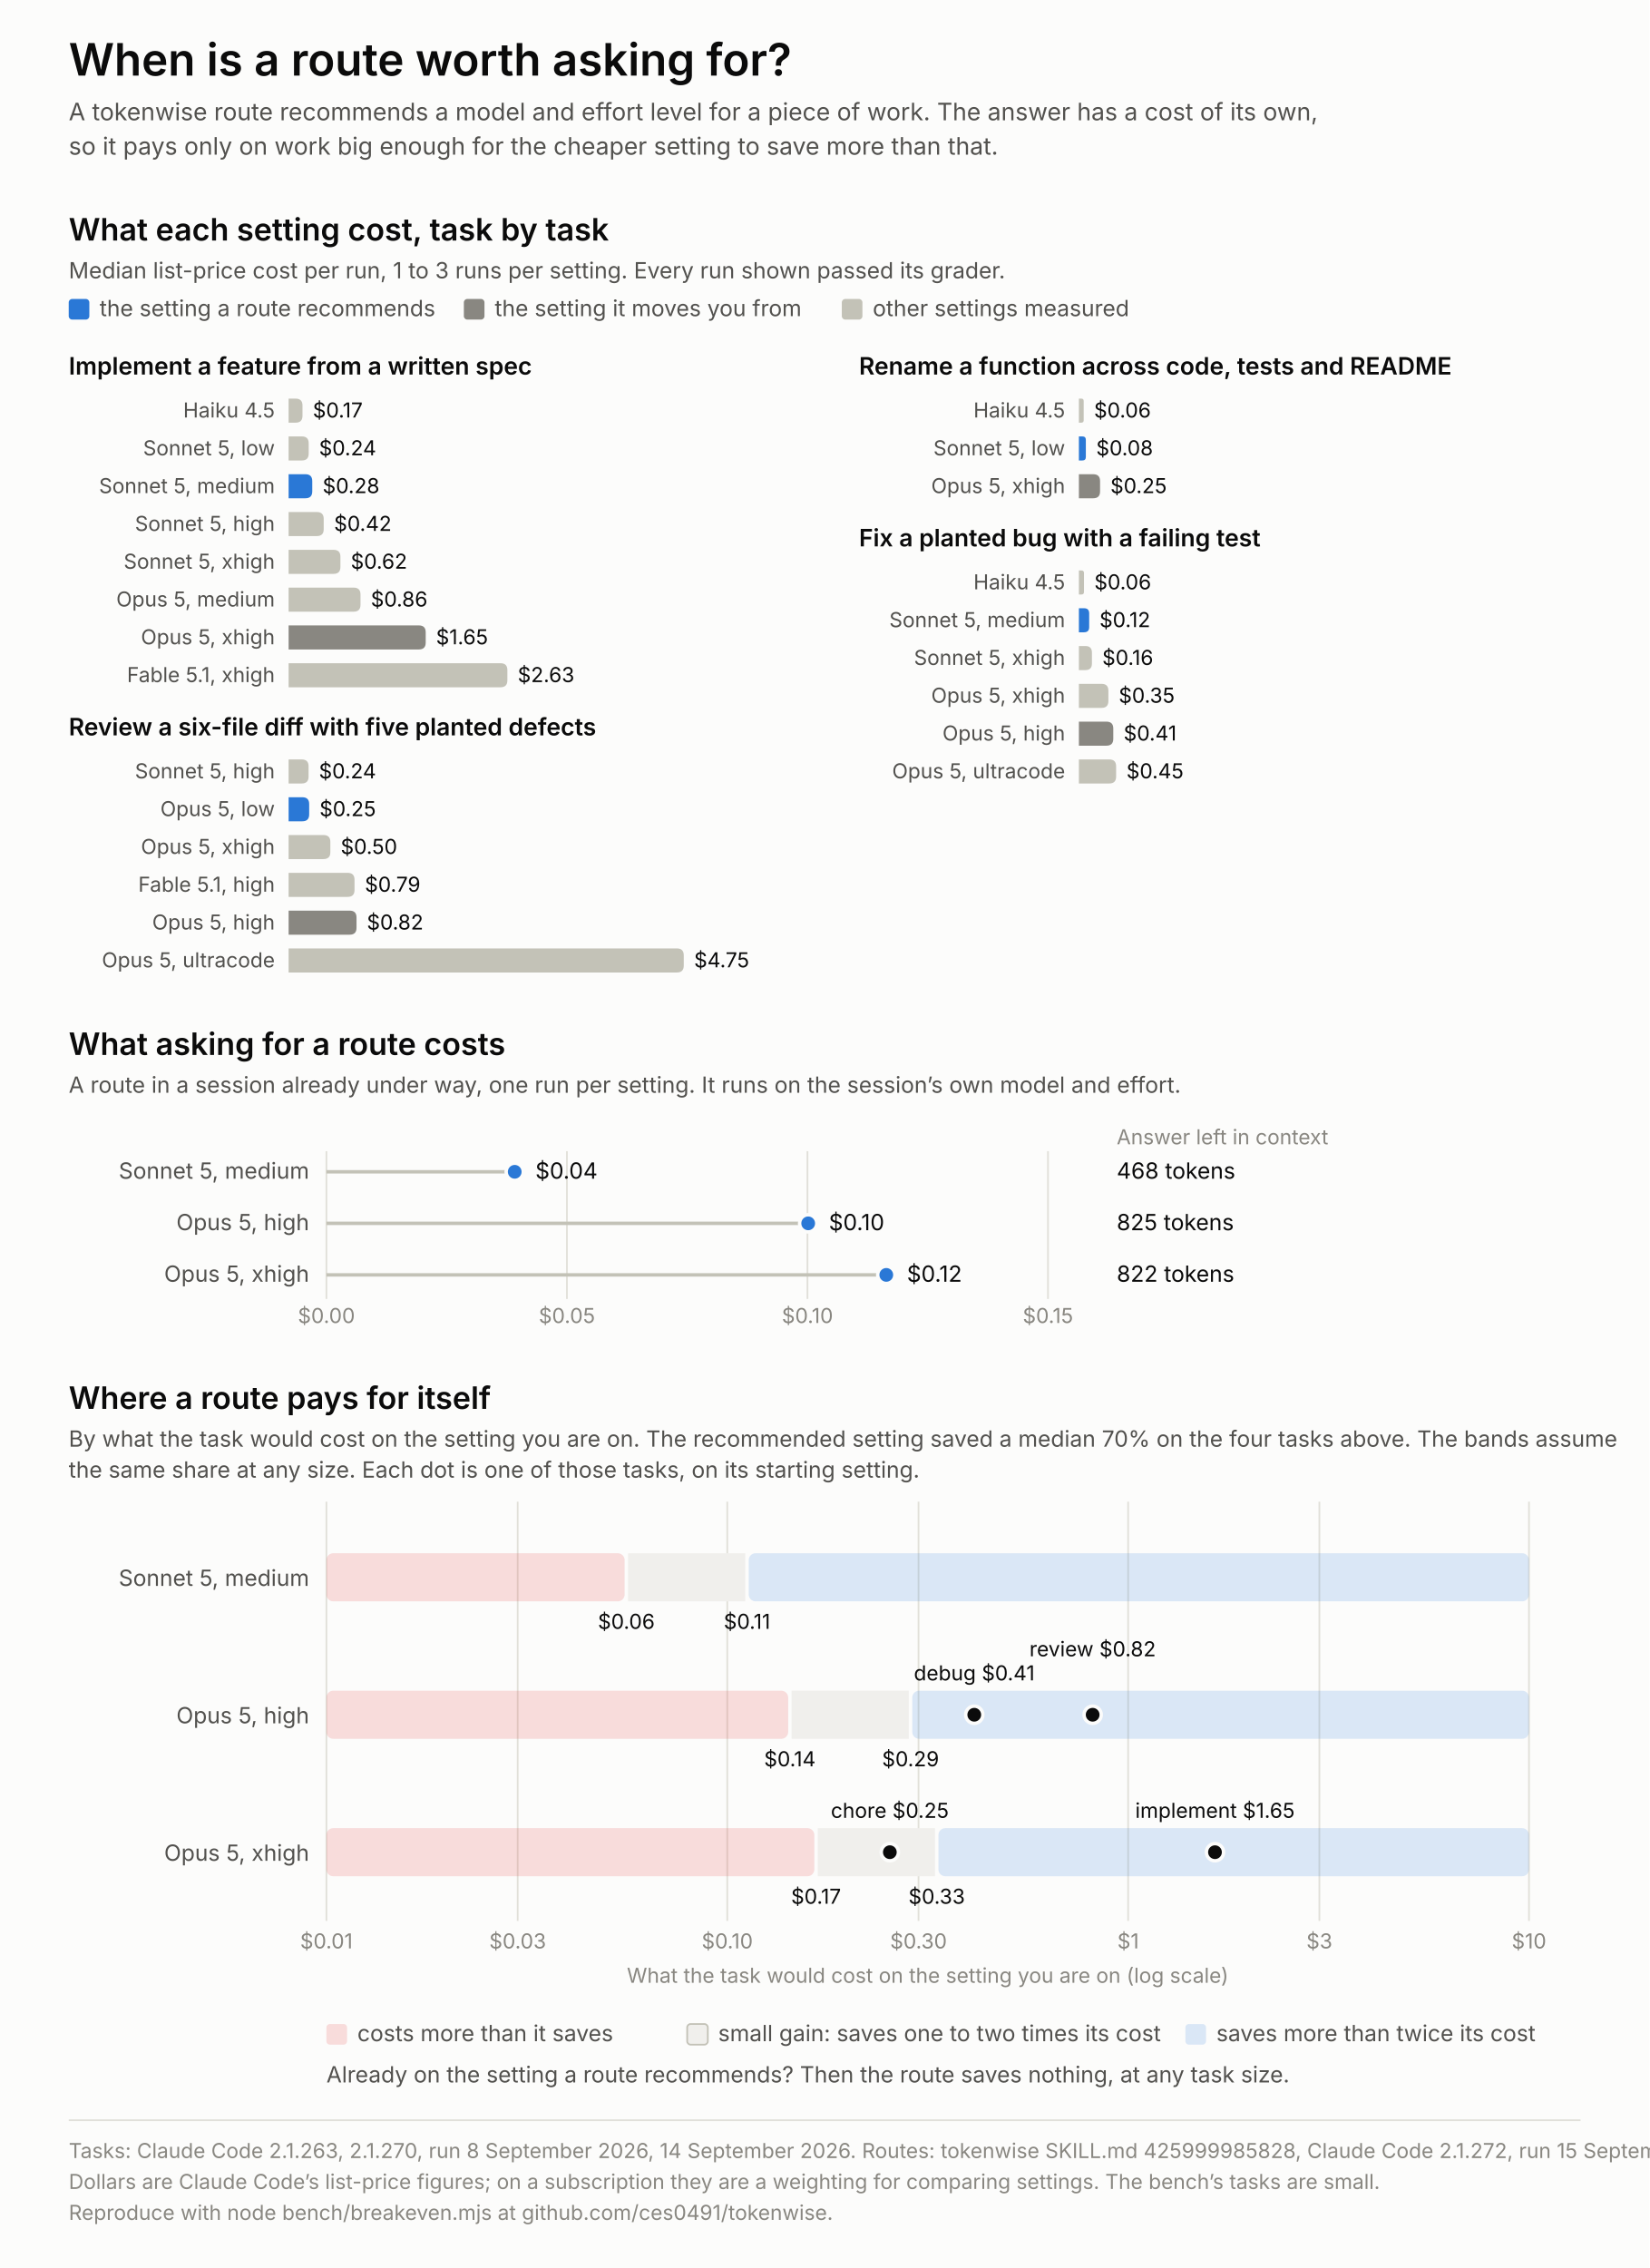
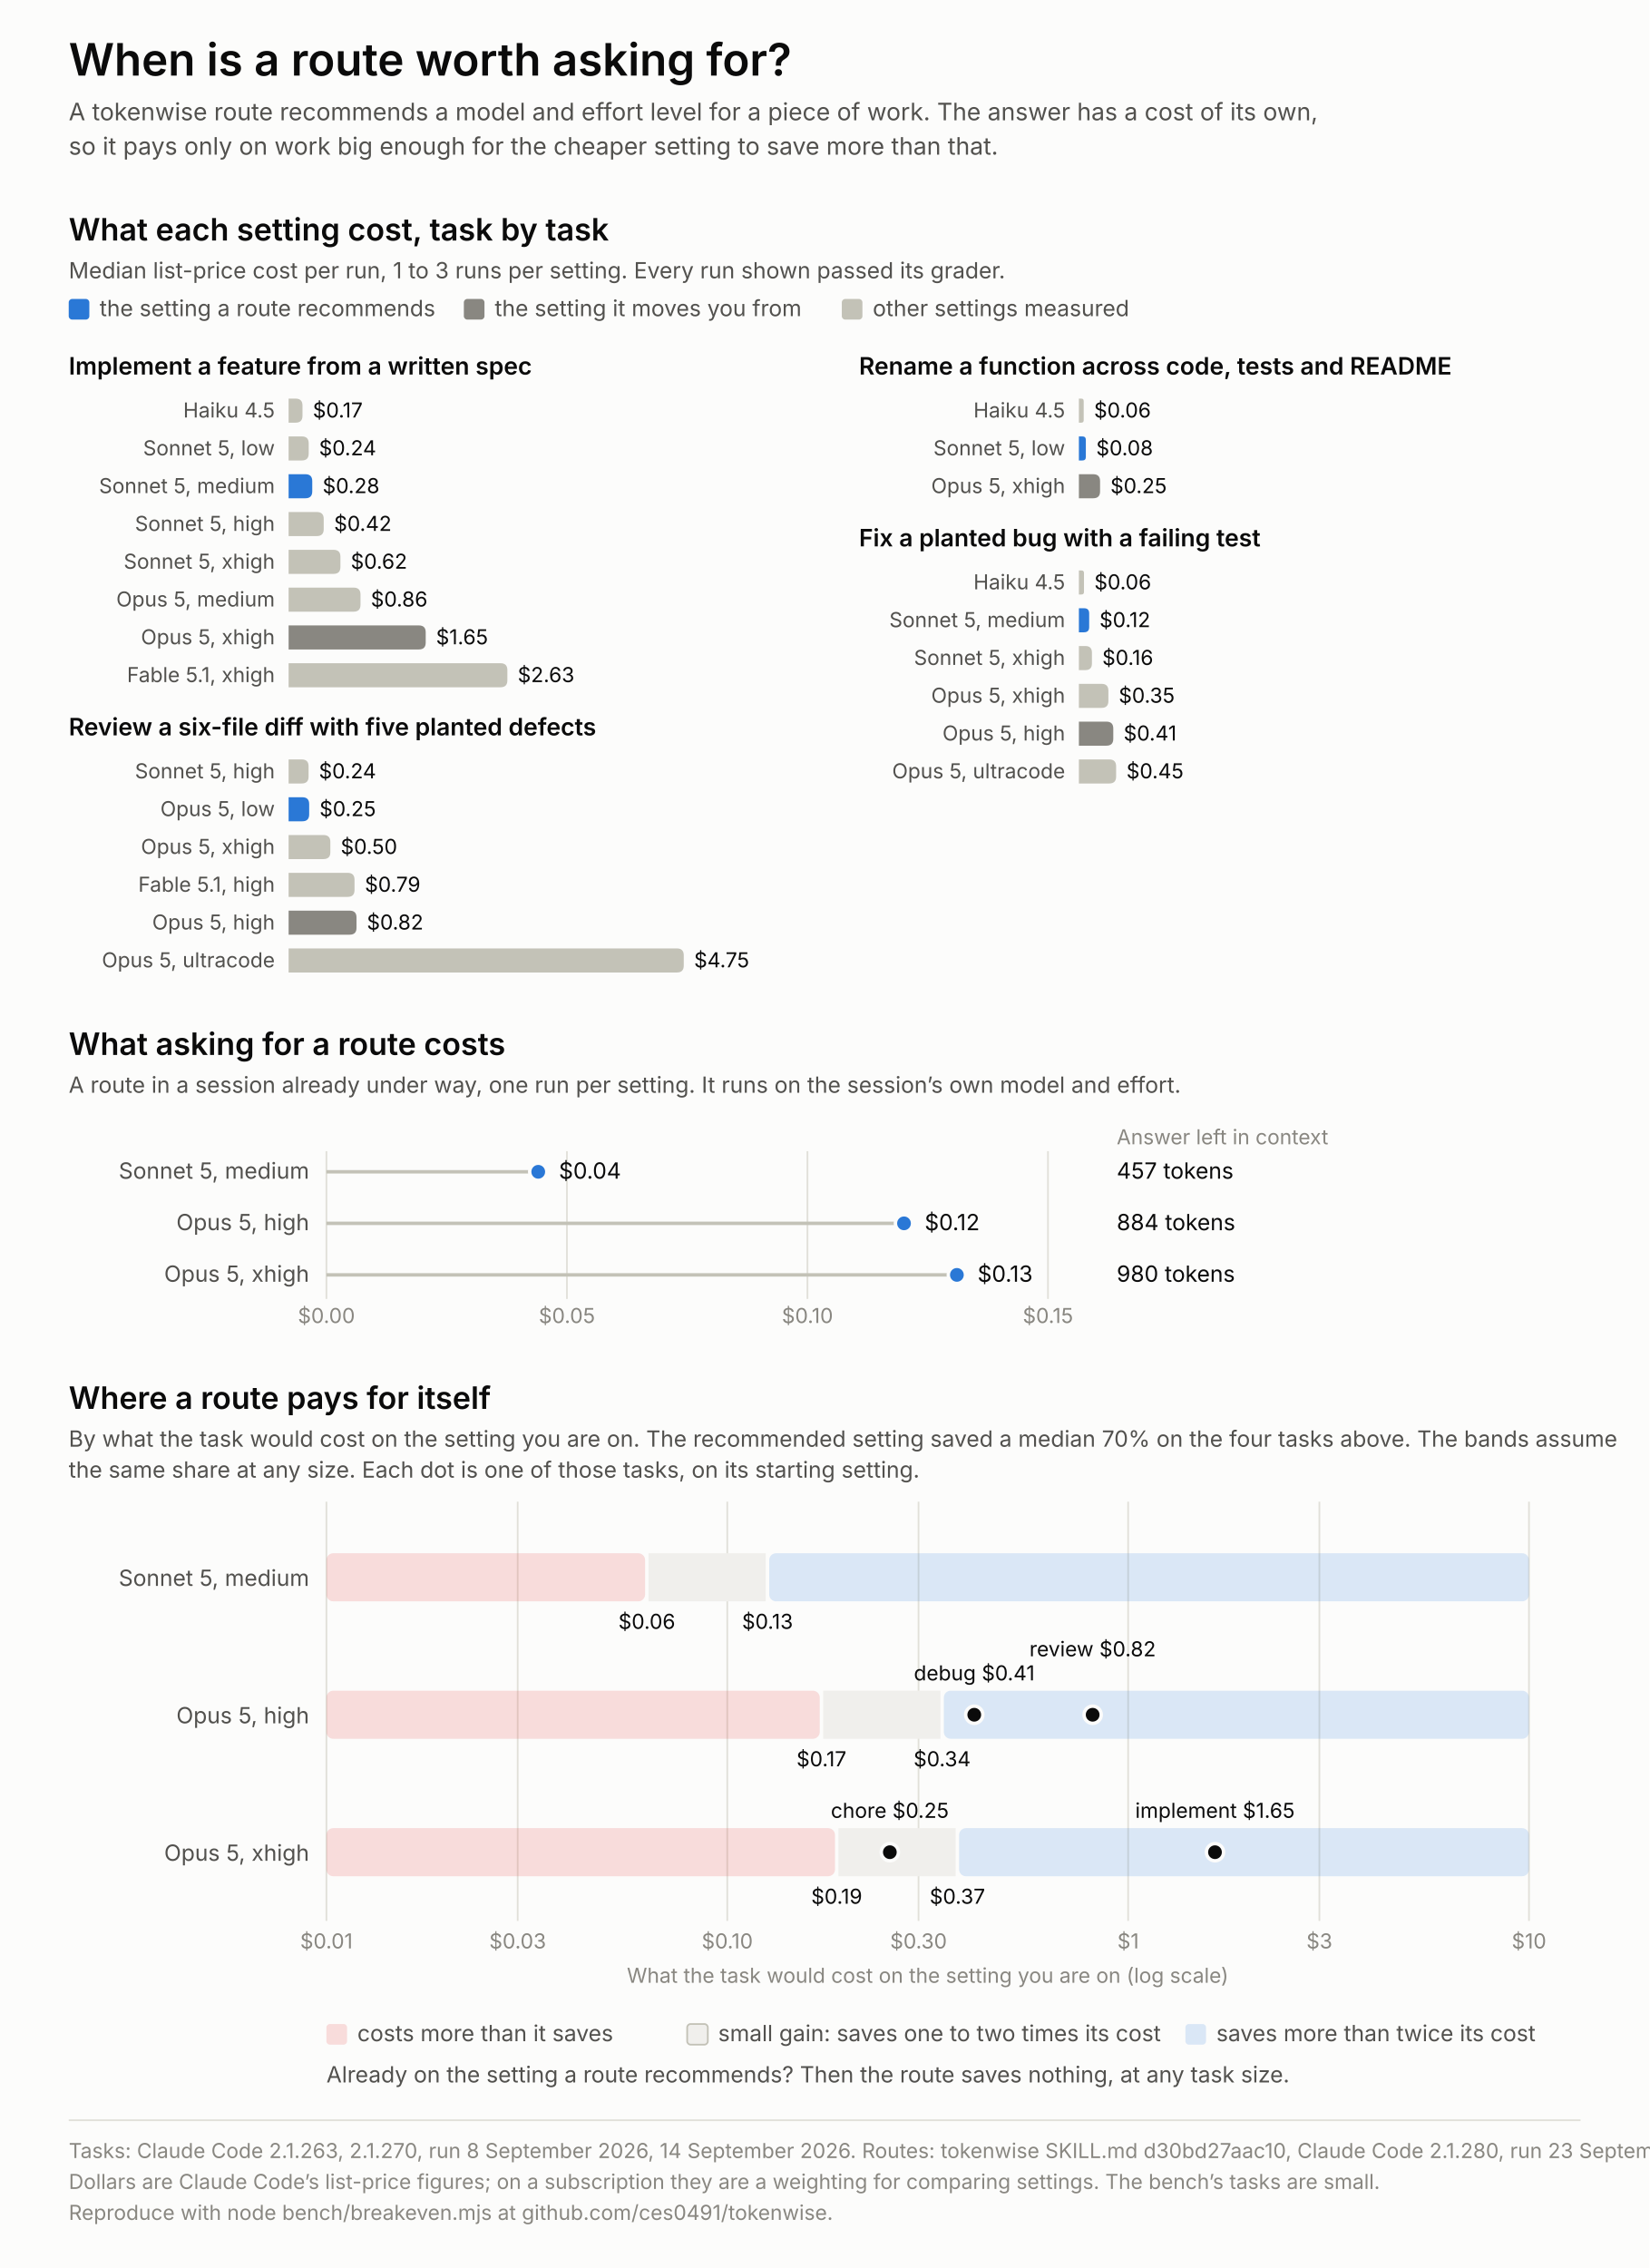
<svg xmlns="http://www.w3.org/2000/svg" viewBox="0 0 960 1320" width="960" height="1320" font-family="system-ui, -apple-system, &quot;Segoe UI&quot;, sans-serif" role="img" aria-labelledby="t d">
  <rect width="960" height="1320" fill="#fcfcfb" />
  <text x="40.00" y="44.00" font-size="26" fill="#0b0b0b" font-weight="600" text-anchor="start">When is a route worth asking for?</text>
  <text x="40.00" y="70.00" font-size="14" fill="#52514e" font-weight="400" text-anchor="start">A tokenwise route recommends a model and effort level for a piece of work. The answer has a cost of its own,</text>
  <text x="40.00" y="90.00" font-size="14" fill="#52514e" font-weight="400" text-anchor="start">so it pays only on work big enough for the cheaper setting to save more than that.</text>
  <text x="40.00" y="140.00" font-size="18" fill="#0b0b0b" font-weight="600" text-anchor="start">What each setting cost, task by task</text>
  <text x="40.00" y="162.00" font-size="13" fill="#52514e" font-weight="400" text-anchor="start">Median list-price cost per run, 1 to 3 runs per setting. Every run shown passed its grader.</text>
  <rect x="40.00" y="174.00" width="12" height="12" rx="2" fill="#2a78d6" />
  <text x="58.00" y="184.00" font-size="13" fill="#52514e" font-weight="400" text-anchor="start">the setting a route recommends</text>
  <rect x="270.00" y="174.00" width="12" height="12" rx="2" fill="#898781" />
  <text x="288.00" y="184.00" font-size="13" fill="#52514e" font-weight="400" text-anchor="start">the setting it moves you from</text>
  <rect x="490.00" y="174.00" width="12" height="12" rx="2" fill="#c3c2b7" />
  <text x="508.00" y="184.00" font-size="13" fill="#52514e" font-weight="400" text-anchor="start">other settings measured</text>
  <text x="40.00" y="218.00" font-size="14" fill="#0b0b0b" font-weight="600" text-anchor="start">Implement a feature from a written spec</text>
  <text x="160.00" y="243.00" font-size="12" fill="#52514e" font-weight="400" text-anchor="end">Haiku 4.5</text>
  <path d="M168.00 232.00H172.07Q176.07 232.00 176.07 236.00V242.00Q176.07 246.00 172.07 246.00H168.00Z" fill="#c3c2b7" />
  <text x="182.07" y="243.00" font-size="12" fill="#0b0b0b" font-weight="400" text-anchor="start">$0.17</text>
  <text x="160.00" y="265.00" font-size="12" fill="#52514e" font-weight="400" text-anchor="end">Sonnet 5, low</text>
  <path d="M168.00 254.00H175.69Q179.69 254.00 179.69 258.00V264.00Q179.69 268.00 175.69 268.00H168.00Z" fill="#c3c2b7" />
  <text x="185.69" y="265.00" font-size="12" fill="#0b0b0b" font-weight="400" text-anchor="start">$0.24</text>
  <text x="160.00" y="287.00" font-size="12" fill="#52514e" font-weight="400" text-anchor="end">Sonnet 5, medium</text>
  <path d="M168.00 276.00H177.76Q181.76 276.00 181.76 280.00V286.00Q181.76 290.00 177.76 290.00H168.00Z" fill="#2a78d6" />
  <text x="187.76" y="287.00" font-size="12" fill="#0b0b0b" font-weight="400" text-anchor="start">$0.28</text>
  <text x="160.00" y="309.00" font-size="12" fill="#52514e" font-weight="400" text-anchor="end">Sonnet 5, high</text>
  <path d="M168.00 298.00H184.43Q188.43 298.00 188.43 302.00V308.00Q188.43 312.00 184.43 312.00H168.00Z" fill="#c3c2b7" />
  <text x="194.43" y="309.00" font-size="12" fill="#0b0b0b" font-weight="400" text-anchor="start">$0.42</text>
  <text x="160.00" y="331.00" font-size="12" fill="#52514e" font-weight="400" text-anchor="end">Sonnet 5, xhigh</text>
  <path d="M168.00 320.00H194.15Q198.15 320.00 198.15 324.00V330.00Q198.15 334.00 194.15 334.00H168.00Z" fill="#c3c2b7" />
  <text x="204.15" y="331.00" font-size="12" fill="#0b0b0b" font-weight="400" text-anchor="start">$0.62</text>
  <text x="160.00" y="353.00" font-size="12" fill="#52514e" font-weight="400" text-anchor="end">Opus 5, medium</text>
  <path d="M168.00 342.00H205.84Q209.84 342.00 209.84 346.00V352.00Q209.84 356.00 205.84 356.00H168.00Z" fill="#c3c2b7" />
  <text x="215.84" y="353.00" font-size="12" fill="#0b0b0b" font-weight="400" text-anchor="start">$0.86</text>
  <text x="160.00" y="375.00" font-size="12" fill="#52514e" font-weight="400" text-anchor="end">Opus 5, xhigh</text>
  <path d="M168.00 364.00H243.80Q247.80 364.00 247.80 368.00V374.00Q247.80 378.00 243.80 378.00H168.00Z" fill="#898781" />
  <text x="253.80" y="375.00" font-size="12" fill="#0b0b0b" font-weight="400" text-anchor="start">$1.65</text>
  <text x="160.00" y="397.00" font-size="12" fill="#52514e" font-weight="400" text-anchor="end">Fable 5.1, xhigh</text>
  <path d="M168.00 386.00H291.33Q295.33 386.00 295.33 390.00V396.00Q295.33 400.00 291.33 400.00H168.00Z" fill="#c3c2b7" />
  <text x="301.33" y="397.00" font-size="12" fill="#0b0b0b" font-weight="400" text-anchor="start">$2.63</text>
  <text x="40.00" y="428.00" font-size="14" fill="#0b0b0b" font-weight="600" text-anchor="start">Review a six-file diff with five planted defects</text>
  <text x="160.00" y="453.00" font-size="12" fill="#52514e" font-weight="400" text-anchor="end">Sonnet 5, high</text>
  <path d="M168.00 442.00H175.62Q179.62 442.00 179.62 446.00V452.00Q179.62 456.00 175.62 456.00H168.00Z" fill="#c3c2b7" />
  <text x="185.62" y="453.00" font-size="12" fill="#0b0b0b" font-weight="400" text-anchor="start">$0.24</text>
  <text x="160.00" y="475.00" font-size="12" fill="#52514e" font-weight="400" text-anchor="end">Opus 5, low</text>
  <path d="M168.00 464.00H175.97Q179.97 464.00 179.97 468.00V474.00Q179.97 478.00 175.97 478.00H168.00Z" fill="#2a78d6" />
  <text x="185.97" y="475.00" font-size="12" fill="#0b0b0b" font-weight="400" text-anchor="start">$0.25</text>
  <text x="160.00" y="497.00" font-size="12" fill="#52514e" font-weight="400" text-anchor="end">Opus 5, xhigh</text>
  <path d="M168.00 486.00H188.29Q192.29 486.00 192.29 490.00V496.00Q192.29 500.00 188.29 500.00H168.00Z" fill="#c3c2b7" />
  <text x="198.29" y="497.00" font-size="12" fill="#0b0b0b" font-weight="400" text-anchor="start">$0.50</text>
  <text x="160.00" y="519.00" font-size="12" fill="#52514e" font-weight="400" text-anchor="end">Fable 5.1, high</text>
  <path d="M168.00 508.00H202.36Q206.36 508.00 206.36 512.00V518.00Q206.36 522.00 202.36 522.00H168.00Z" fill="#c3c2b7" />
  <text x="212.36" y="519.00" font-size="12" fill="#0b0b0b" font-weight="400" text-anchor="start">$0.79</text>
  <text x="160.00" y="541.00" font-size="12" fill="#52514e" font-weight="400" text-anchor="end">Opus 5, high</text>
  <path d="M168.00 530.00H203.52Q207.52 530.00 207.52 534.00V540.00Q207.52 544.00 203.52 544.00H168.00Z" fill="#898781" />
  <text x="213.52" y="541.00" font-size="12" fill="#0b0b0b" font-weight="400" text-anchor="start">$0.82</text>
  <text x="160.00" y="563.00" font-size="12" fill="#52514e" font-weight="400" text-anchor="end">Opus 5, ultracode</text>
  <path d="M168.00 552.00H394.00Q398.00 552.00 398.00 556.00V562.00Q398.00 566.00 394.00 566.00H168.00Z" fill="#c3c2b7" />
  <text x="404.00" y="563.00" font-size="12" fill="#0b0b0b" font-weight="400" text-anchor="start">$4.75</text>
  <text x="500.00" y="218.00" font-size="14" fill="#0b0b0b" font-weight="600" text-anchor="start">Rename a function across code, tests and README</text>
  <text x="620.00" y="243.00" font-size="12" fill="#52514e" font-weight="400" text-anchor="end">Haiku 4.5</text>
  <path d="M628.00 232.00H629.40Q630.80 232.00 630.80 233.40V244.60Q630.80 246.00 629.40 246.00H628.00Z" fill="#c3c2b7" />
  <text x="636.80" y="243.00" font-size="12" fill="#0b0b0b" font-weight="400" text-anchor="start">$0.06</text>
  <text x="620.00" y="265.00" font-size="12" fill="#52514e" font-weight="400" text-anchor="end">Sonnet 5, low</text>
  <path d="M628.00 254.00H630.02Q632.05 254.00 632.05 256.02V265.98Q632.05 268.00 630.02 268.00H628.00Z" fill="#2a78d6" />
  <text x="638.05" y="265.00" font-size="12" fill="#0b0b0b" font-weight="400" text-anchor="start">$0.08</text>
  <text x="620.00" y="287.00" font-size="12" fill="#52514e" font-weight="400" text-anchor="end">Opus 5, xhigh</text>
  <path d="M628.00 276.00H636.33Q640.33 276.00 640.33 280.00V286.00Q640.33 290.00 636.33 290.00H628.00Z" fill="#898781" />
  <text x="646.33" y="287.00" font-size="12" fill="#0b0b0b" font-weight="400" text-anchor="start">$0.25</text>
  <text x="500.00" y="318.00" font-size="14" fill="#0b0b0b" font-weight="600" text-anchor="start">Fix a planted bug with a failing test</text>
  <text x="620.00" y="343.00" font-size="12" fill="#52514e" font-weight="400" text-anchor="end">Haiku 4.5</text>
  <path d="M628.00 332.00H629.48Q630.97 332.00 630.97 333.48V344.52Q630.97 346.00 629.48 346.00H628.00Z" fill="#c3c2b7" />
  <text x="636.97" y="343.00" font-size="12" fill="#0b0b0b" font-weight="400" text-anchor="start">$0.06</text>
  <text x="620.00" y="365.00" font-size="12" fill="#52514e" font-weight="400" text-anchor="end">Sonnet 5, medium</text>
  <path d="M628.00 354.00H630.99Q633.99 354.00 633.99 356.99V365.01Q633.99 368.00 630.99 368.00H628.00Z" fill="#2a78d6" />
  <text x="639.99" y="365.00" font-size="12" fill="#0b0b0b" font-weight="400" text-anchor="start">$0.12</text>
  <text x="620.00" y="387.00" font-size="12" fill="#52514e" font-weight="400" text-anchor="end">Sonnet 5, xhigh</text>
  <path d="M628.00 376.00H631.80Q635.59 376.00 635.59 379.80V386.20Q635.59 390.00 631.80 390.00H628.00Z" fill="#c3c2b7" />
  <text x="641.59" y="387.00" font-size="12" fill="#0b0b0b" font-weight="400" text-anchor="start">$0.16</text>
  <text x="620.00" y="409.00" font-size="12" fill="#52514e" font-weight="400" text-anchor="end">Opus 5, xhigh</text>
  <path d="M628.00 398.00H641.17Q645.17 398.00 645.17 402.00V408.00Q645.17 412.00 641.17 412.00H628.00Z" fill="#c3c2b7" />
  <text x="651.17" y="409.00" font-size="12" fill="#0b0b0b" font-weight="400" text-anchor="start">$0.35</text>
  <text x="620.00" y="431.00" font-size="12" fill="#52514e" font-weight="400" text-anchor="end">Opus 5, high</text>
  <path d="M628.00 420.00H644.02Q648.02 420.00 648.02 424.00V430.00Q648.02 434.00 644.02 434.00H628.00Z" fill="#898781" />
  <text x="654.02" y="431.00" font-size="12" fill="#0b0b0b" font-weight="400" text-anchor="start">$0.41</text>
  <text x="620.00" y="453.00" font-size="12" fill="#52514e" font-weight="400" text-anchor="end">Opus 5, ultracode</text>
  <path d="M628.00 442.00H645.67Q649.67 442.00 649.67 446.00V452.00Q649.67 456.00 645.67 456.00H628.00Z" fill="#c3c2b7" />
  <text x="655.67" y="453.00" font-size="12" fill="#0b0b0b" font-weight="400" text-anchor="start">$0.45</text>
  <text x="40.00" y="614.00" font-size="18" fill="#0b0b0b" font-weight="600" text-anchor="start">What asking for a route costs</text>
  <text x="40.00" y="636.00" font-size="13" fill="#52514e" font-weight="400" text-anchor="start">A route in a session already under way, one run per setting. It runs on the session’s own model and effort.</text>
  <line x1="190.00" y1="670.00" x2="190.00" y2="756.00" stroke="#e1e0d9" stroke-width="1" />
  <text x="190.00" y="770.00" font-size="12" fill="#898781" font-weight="400" text-anchor="middle">$0.00</text>
  <line x1="330.00" y1="670.00" x2="330.00" y2="756.00" stroke="#e1e0d9" stroke-width="1" />
  <text x="330.00" y="770.00" font-size="12" fill="#898781" font-weight="400" text-anchor="middle">$0.05</text>
  <line x1="470.00" y1="670.00" x2="470.00" y2="756.00" stroke="#e1e0d9" stroke-width="1" />
  <text x="470.00" y="770.00" font-size="12" fill="#898781" font-weight="400" text-anchor="middle">$0.10</text>
  <line x1="610.00" y1="670.00" x2="610.00" y2="756.00" stroke="#e1e0d9" stroke-width="1" />
  <text x="610.00" y="770.00" font-size="12" fill="#898781" font-weight="400" text-anchor="middle">$0.15</text>
  <text x="650.00" y="666.00" font-size="12" fill="#898781" font-weight="400" text-anchor="start">Answer left in context</text>
  <text x="180.00" y="686.00" font-size="13" fill="#52514e" font-weight="400" text-anchor="end">Sonnet 5, medium</text>
-   <line x1="190.00" y1="682.00" x2="299.61" y2="682.00" stroke="#c3c2b7" stroke-width="2" />
-   <circle cx="299.61" cy="682.00" r="5" fill="#2a78d6" stroke="#fcfcfb" stroke-width="2" />
-   <text x="311.61" y="686.00" font-size="13" fill="#0b0b0b" font-weight="400" text-anchor="start">$0.04</text>
-   <text x="650.00" y="686.00" font-size="13" fill="#0b0b0b" font-weight="400" text-anchor="start">468 tokens</text>
+   <line x1="190.00" y1="682.00" x2="313.30" y2="682.00" stroke="#c3c2b7" stroke-width="2" />
+   <circle cx="313.30" cy="682.00" r="5" fill="#2a78d6" stroke="#fcfcfb" stroke-width="2" />
+   <text x="325.30" y="686.00" font-size="13" fill="#0b0b0b" font-weight="400" text-anchor="start">$0.04</text>
+   <text x="650.00" y="686.00" font-size="13" fill="#0b0b0b" font-weight="400" text-anchor="start">457 tokens</text>
  <text x="180.00" y="716.00" font-size="13" fill="#52514e" font-weight="400" text-anchor="end">Opus 5, high</text>
-   <line x1="190.00" y1="712.00" x2="470.43" y2="712.00" stroke="#c3c2b7" stroke-width="2" />
-   <circle cx="470.43" cy="712.00" r="5" fill="#2a78d6" stroke="#fcfcfb" stroke-width="2" />
-   <text x="482.43" y="716.00" font-size="13" fill="#0b0b0b" font-weight="400" text-anchor="start">$0.10</text>
-   <text x="650.00" y="716.00" font-size="13" fill="#0b0b0b" font-weight="400" text-anchor="start">825 tokens</text>
+   <line x1="190.00" y1="712.00" x2="526.20" y2="712.00" stroke="#c3c2b7" stroke-width="2" />
+   <circle cx="526.20" cy="712.00" r="5" fill="#2a78d6" stroke="#fcfcfb" stroke-width="2" />
+   <text x="538.20" y="716.00" font-size="13" fill="#0b0b0b" font-weight="400" text-anchor="start">$0.12</text>
+   <text x="650.00" y="716.00" font-size="13" fill="#0b0b0b" font-weight="400" text-anchor="start">884 tokens</text>
  <text x="180.00" y="746.00" font-size="13" fill="#52514e" font-weight="400" text-anchor="end">Opus 5, xhigh</text>
-   <line x1="190.00" y1="742.00" x2="515.89" y2="742.00" stroke="#c3c2b7" stroke-width="2" />
-   <circle cx="515.89" cy="742.00" r="5" fill="#2a78d6" stroke="#fcfcfb" stroke-width="2" />
-   <text x="527.89" y="746.00" font-size="13" fill="#0b0b0b" font-weight="400" text-anchor="start">$0.12</text>
-   <text x="650.00" y="746.00" font-size="13" fill="#0b0b0b" font-weight="400" text-anchor="start">822 tokens</text>
+   <line x1="190.00" y1="742.00" x2="556.98" y2="742.00" stroke="#c3c2b7" stroke-width="2" />
+   <circle cx="556.98" cy="742.00" r="5" fill="#2a78d6" stroke="#fcfcfb" stroke-width="2" />
+   <text x="568.98" y="746.00" font-size="13" fill="#0b0b0b" font-weight="400" text-anchor="start">$0.13</text>
+   <text x="650.00" y="746.00" font-size="13" fill="#0b0b0b" font-weight="400" text-anchor="start">980 tokens</text>
  <text x="40.00" y="820.00" font-size="18" fill="#0b0b0b" font-weight="600" text-anchor="start">Where a route pays for itself</text>
  <text x="40.00" y="842.00" font-size="13" fill="#52514e" font-weight="400" text-anchor="start">By what the task would cost on the setting you are on. The recommended setting saved a median 70% on the four tasks above. The bands assume</text>
  <text x="40.00" y="860.00" font-size="13" fill="#52514e" font-weight="400" text-anchor="start">the same share at any size. Each dot is one of those tasks, on its starting setting.</text>
  <line x1="190.00" y1="874.00" x2="190.00" y2="1118.00" stroke="#e1e0d9" stroke-width="1" />
  <text x="190.00" y="1134.00" font-size="12" fill="#898781" font-weight="400" text-anchor="middle">$0.01</text>
  <line x1="301.33" y1="874.00" x2="301.33" y2="1118.00" stroke="#e1e0d9" stroke-width="1" />
  <text x="301.33" y="1134.00" font-size="12" fill="#898781" font-weight="400" text-anchor="middle">$0.03</text>
  <line x1="423.33" y1="874.00" x2="423.33" y2="1118.00" stroke="#e1e0d9" stroke-width="1" />
  <text x="423.33" y="1134.00" font-size="12" fill="#898781" font-weight="400" text-anchor="middle">$0.10</text>
  <line x1="534.66" y1="874.00" x2="534.66" y2="1118.00" stroke="#e1e0d9" stroke-width="1" />
  <text x="534.66" y="1134.00" font-size="12" fill="#898781" font-weight="400" text-anchor="middle">$0.30</text>
  <line x1="656.67" y1="874.00" x2="656.67" y2="1118.00" stroke="#e1e0d9" stroke-width="1" />
  <text x="656.67" y="1134.00" font-size="12" fill="#898781" font-weight="400" text-anchor="middle">$1</text>
  <line x1="767.99" y1="874.00" x2="767.99" y2="1118.00" stroke="#e1e0d9" stroke-width="1" />
  <text x="767.99" y="1134.00" font-size="12" fill="#898781" font-weight="400" text-anchor="middle">$3</text>
  <line x1="890.00" y1="874.00" x2="890.00" y2="1118.00" stroke="#e1e0d9" stroke-width="1" />
  <text x="890.00" y="1134.00" font-size="12" fill="#898781" font-weight="400" text-anchor="middle">$10</text>
  <text x="180.00" y="923.00" font-size="13" fill="#52514e" font-weight="400" text-anchor="end">Sonnet 5, medium</text>
-   <rect x="190.00" y="904.00" width="173.58" height="28" rx="4" fill="#e34948" fill-opacity="0.18" />
-   <rect x="365.58" y="904.00" width="68.24" height="28" rx="0" fill="#f0efec" fill-opacity="1" />
-   <rect x="435.82" y="904.00" width="454.18" height="28" rx="4" fill="#2a78d6" fill-opacity="0.16" />
-   <text x="364.58" y="948.00" font-size="12" fill="#0b0b0b" font-weight="400" text-anchor="middle">$0.06</text>
-   <text x="434.82" y="948.00" font-size="12" fill="#0b0b0b" font-weight="400" text-anchor="middle">$0.11</text>
+   <rect x="190.00" y="904.00" width="185.50" height="28" rx="4" fill="#e34948" fill-opacity="0.18" />
+   <rect x="377.50" y="904.00" width="68.24" height="28" rx="0" fill="#f0efec" fill-opacity="1" />
+   <rect x="447.74" y="904.00" width="442.26" height="28" rx="4" fill="#2a78d6" fill-opacity="0.16" />
+   <text x="376.50" y="948.00" font-size="12" fill="#0b0b0b" font-weight="400" text-anchor="middle">$0.06</text>
+   <text x="446.74" y="948.00" font-size="12" fill="#0b0b0b" font-weight="400" text-anchor="middle">$0.13</text>
  <text x="180.00" y="1003.00" font-size="13" fill="#52514e" font-weight="400" text-anchor="end">Opus 5, high</text>
-   <rect x="190.00" y="984.00" width="268.77" height="28" rx="4" fill="#e34948" fill-opacity="0.18" />
-   <rect x="460.77" y="984.00" width="68.24" height="28" rx="0" fill="#f0efec" fill-opacity="1" />
-   <rect x="531.01" y="984.00" width="358.99" height="28" rx="4" fill="#2a78d6" fill-opacity="0.16" />
-   <text x="459.77" y="1028.00" font-size="12" fill="#0b0b0b" font-weight="400" text-anchor="middle">$0.14</text>
-   <text x="530.01" y="1028.00" font-size="12" fill="#0b0b0b" font-weight="400" text-anchor="middle">$0.29</text>
+   <rect x="190.00" y="984.00" width="287.15" height="28" rx="4" fill="#e34948" fill-opacity="0.18" />
+   <rect x="479.15" y="984.00" width="68.24" height="28" rx="0" fill="#f0efec" fill-opacity="1" />
+   <rect x="549.39" y="984.00" width="340.61" height="28" rx="4" fill="#2a78d6" fill-opacity="0.16" />
+   <text x="478.15" y="1028.00" font-size="12" fill="#0b0b0b" font-weight="400" text-anchor="middle">$0.17</text>
+   <text x="548.39" y="1028.00" font-size="12" fill="#0b0b0b" font-weight="400" text-anchor="middle">$0.34</text>
  <circle cx="567.10" cy="998.00" r="5" fill="#0b0b0b" stroke="#fcfcfb" stroke-width="2" />
  <text x="567.10" y="978.00" font-size="12" fill="#0b0b0b" font-weight="400" text-anchor="middle">debug $0.41</text>
  <circle cx="636.01" cy="998.00" r="5" fill="#0b0b0b" stroke="#fcfcfb" stroke-width="2" />
  <text x="636.01" y="964.00" font-size="12" fill="#0b0b0b" font-weight="400" text-anchor="middle">review $0.82</text>
  <text x="180.00" y="1083.00" font-size="13" fill="#52514e" font-weight="400" text-anchor="end">Opus 5, xhigh</text>
-   <rect x="190.00" y="1064.00" width="284.00" height="28" rx="4" fill="#e34948" fill-opacity="0.18" />
-   <rect x="476.00" y="1064.00" width="68.24" height="28" rx="0" fill="#f0efec" fill-opacity="1" />
-   <rect x="546.24" y="1064.00" width="343.76" height="28" rx="4" fill="#2a78d6" fill-opacity="0.16" />
-   <text x="475.00" y="1108.00" font-size="12" fill="#0b0b0b" font-weight="400" text-anchor="middle">$0.17</text>
-   <text x="545.24" y="1108.00" font-size="12" fill="#0b0b0b" font-weight="400" text-anchor="middle">$0.33</text>
+   <rect x="190.00" y="1064.00" width="296.03" height="28" rx="4" fill="#e34948" fill-opacity="0.18" />
+   <rect x="488.03" y="1064.00" width="68.24" height="28" rx="0" fill="#f0efec" fill-opacity="1" />
+   <rect x="558.27" y="1064.00" width="331.73" height="28" rx="4" fill="#2a78d6" fill-opacity="0.16" />
+   <text x="487.03" y="1108.00" font-size="12" fill="#0b0b0b" font-weight="400" text-anchor="middle">$0.19</text>
+   <text x="557.27" y="1108.00" font-size="12" fill="#0b0b0b" font-weight="400" text-anchor="middle">$0.37</text>
  <circle cx="517.96" cy="1078.00" r="5" fill="#0b0b0b" stroke="#fcfcfb" stroke-width="2" />
  <text x="517.96" y="1058.00" font-size="12" fill="#0b0b0b" font-weight="400" text-anchor="middle">chore $0.25</text>
  <circle cx="707.22" cy="1078.00" r="5" fill="#0b0b0b" stroke="#fcfcfb" stroke-width="2" />
  <text x="707.22" y="1058.00" font-size="12" fill="#0b0b0b" font-weight="400" text-anchor="middle">implement $1.65</text>
  <text x="540.00" y="1154.00" font-size="12" fill="#898781" font-weight="400" text-anchor="middle">What the task would cost on the setting you are on (log scale)</text>
  <rect x="190.00" y="1178.00" width="12" height="12" rx="2" fill="#e34948" fill-opacity="0.18" />
  <text x="208.00" y="1188.00" font-size="13" fill="#52514e" font-weight="400" text-anchor="start">costs more than it saves</text>
  <rect x="400.00" y="1178.00" width="12" height="12" rx="2" fill="#f0efec" stroke="#c3c2b7" stroke-width="1" />
  <text x="418.00" y="1188.00" font-size="13" fill="#52514e" font-weight="400" text-anchor="start">small gain: saves one to two times its cost</text>
  <rect x="690.00" y="1178.00" width="12" height="12" rx="2" fill="#2a78d6" fill-opacity="0.16" />
  <text x="708.00" y="1188.00" font-size="13" fill="#52514e" font-weight="400" text-anchor="start">saves more than twice its cost</text>
  <text x="190.00" y="1212.00" font-size="13" fill="#52514e" font-weight="400" text-anchor="start">Already on the setting a route recommends? Then the route saves nothing, at any task size.</text>
  <line x1="40" y1="1234.00" x2="920" y2="1234.00" stroke="#e1e0d9" stroke-width="1" />
-   <text x="40.00" y="1256.00" font-size="12" fill="#898781" font-weight="400" text-anchor="start">Tasks: Claude Code 2.1.263, 2.1.270, run 8 September 2026, 14 September 2026. Routes: tokenwise SKILL.md 425999985828, Claude Code 2.1.272, run 15 September 2026.</text>
+   <text x="40.00" y="1256.00" font-size="12" fill="#898781" font-weight="400" text-anchor="start">Tasks: Claude Code 2.1.263, 2.1.270, run 8 September 2026, 14 September 2026. Routes: tokenwise SKILL.md d30bd27aac10, Claude Code 2.1.280, run 23 September 2026.</text>
  <text x="40.00" y="1274.00" font-size="12" fill="#898781" font-weight="400" text-anchor="start">Dollars are Claude Code’s list-price figures; on a subscription they are a weighting for comparing settings. The bench’s tasks are small.</text>
  <text x="40.00" y="1292.00" font-size="12" fill="#898781" font-weight="400" text-anchor="start">Reproduce with node bench/breakeven.mjs at github.com/ces0491/tokenwise.</text>
</svg>
